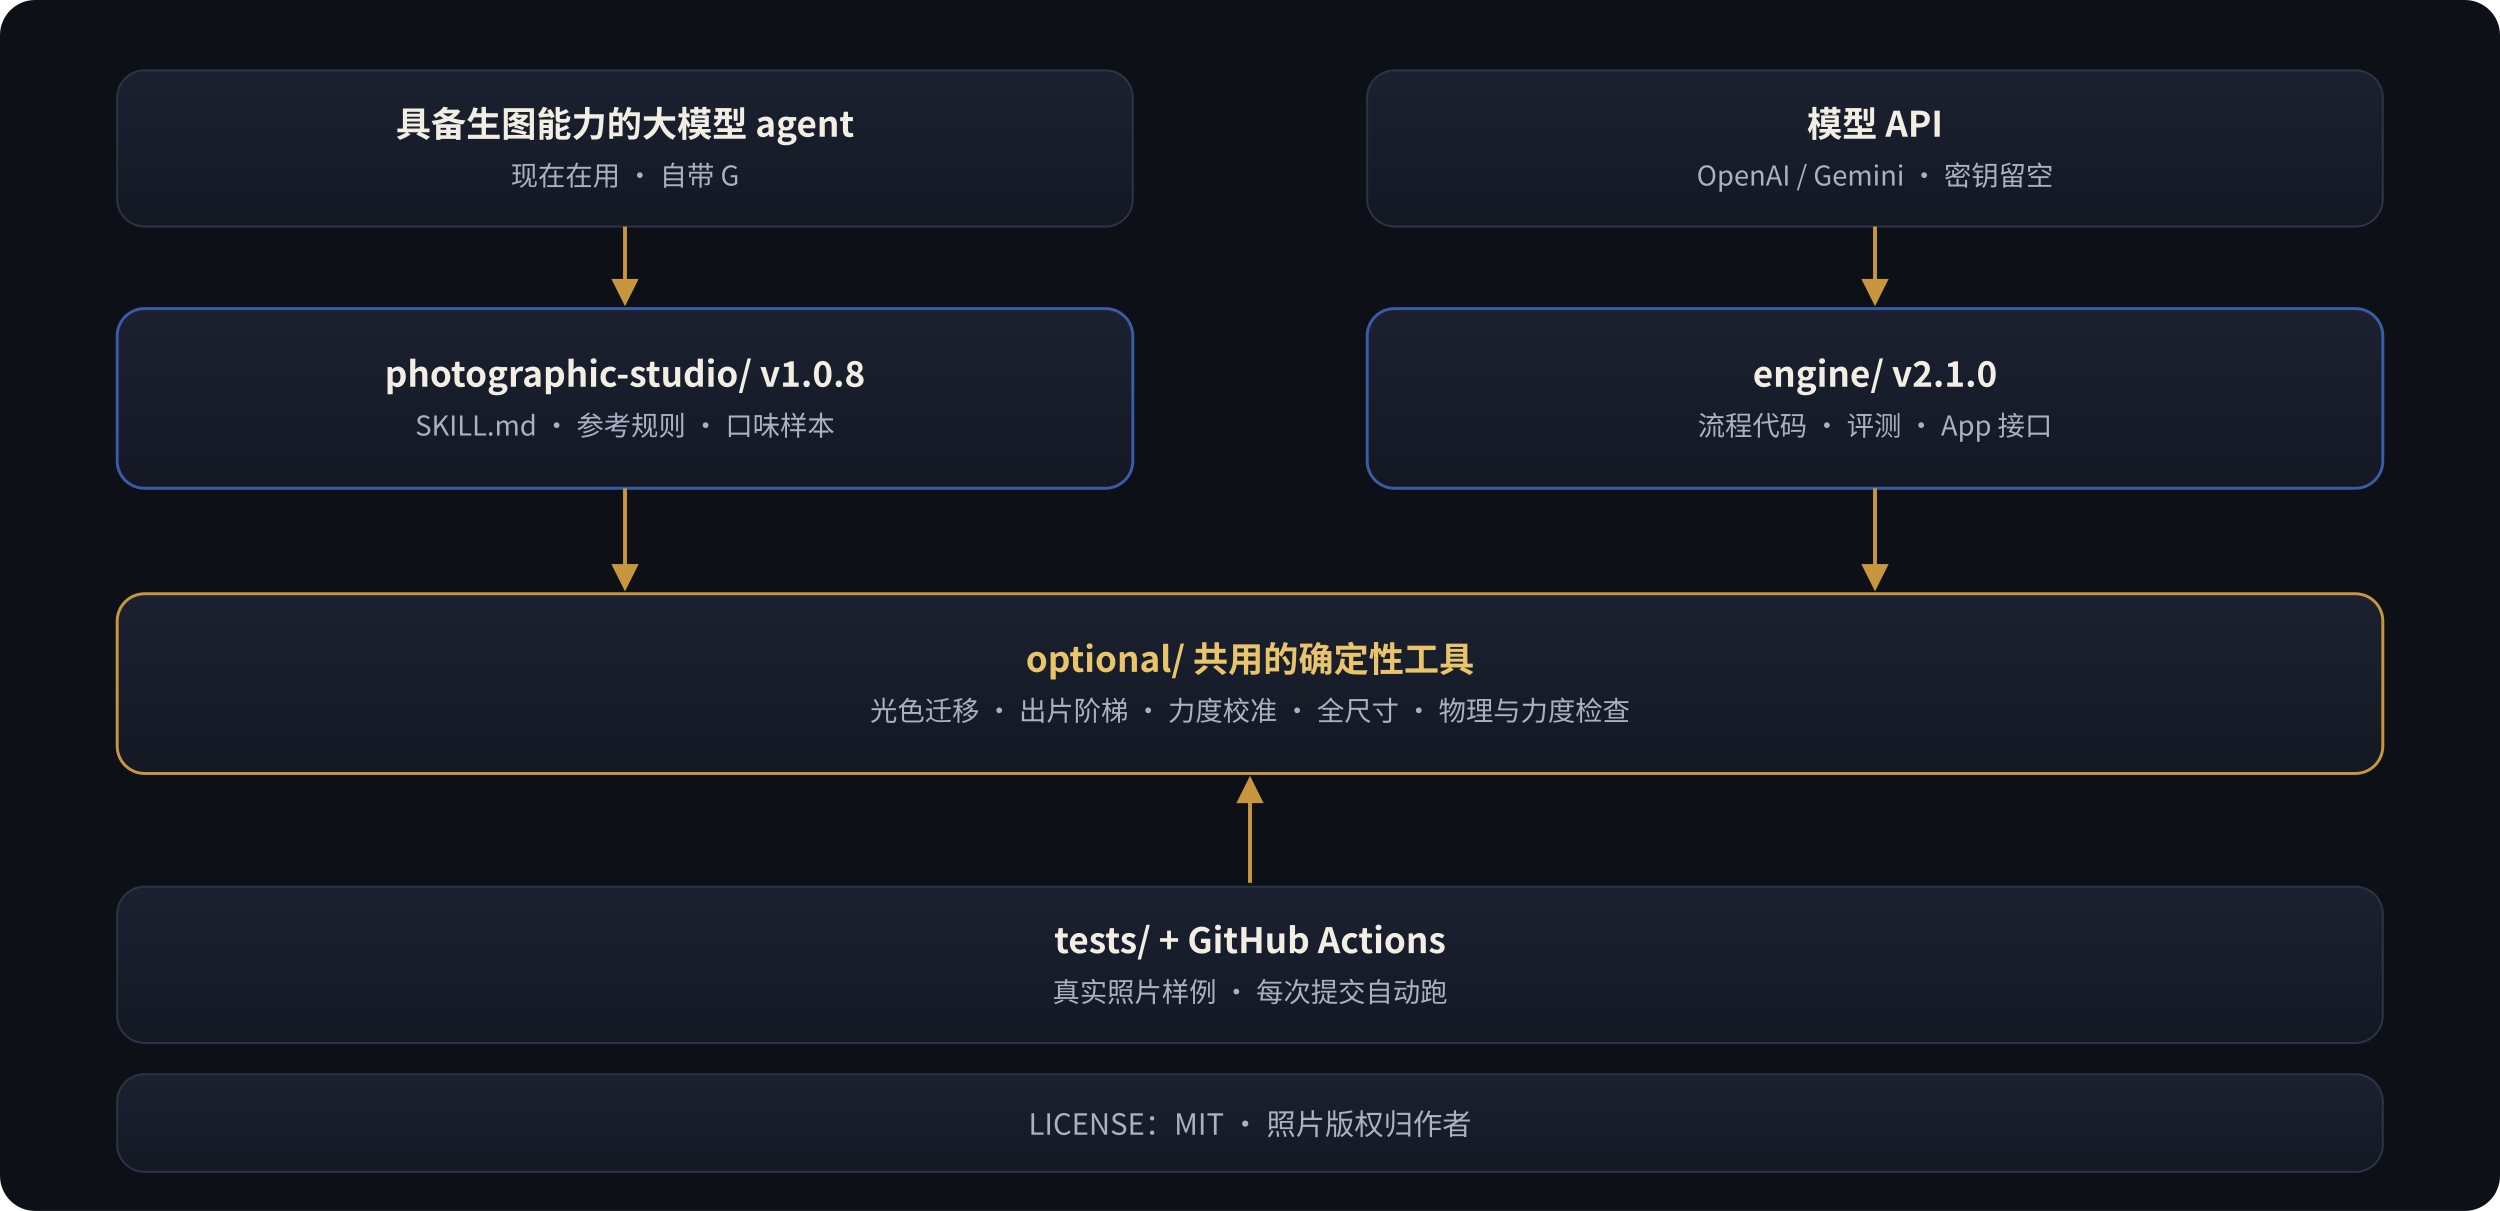
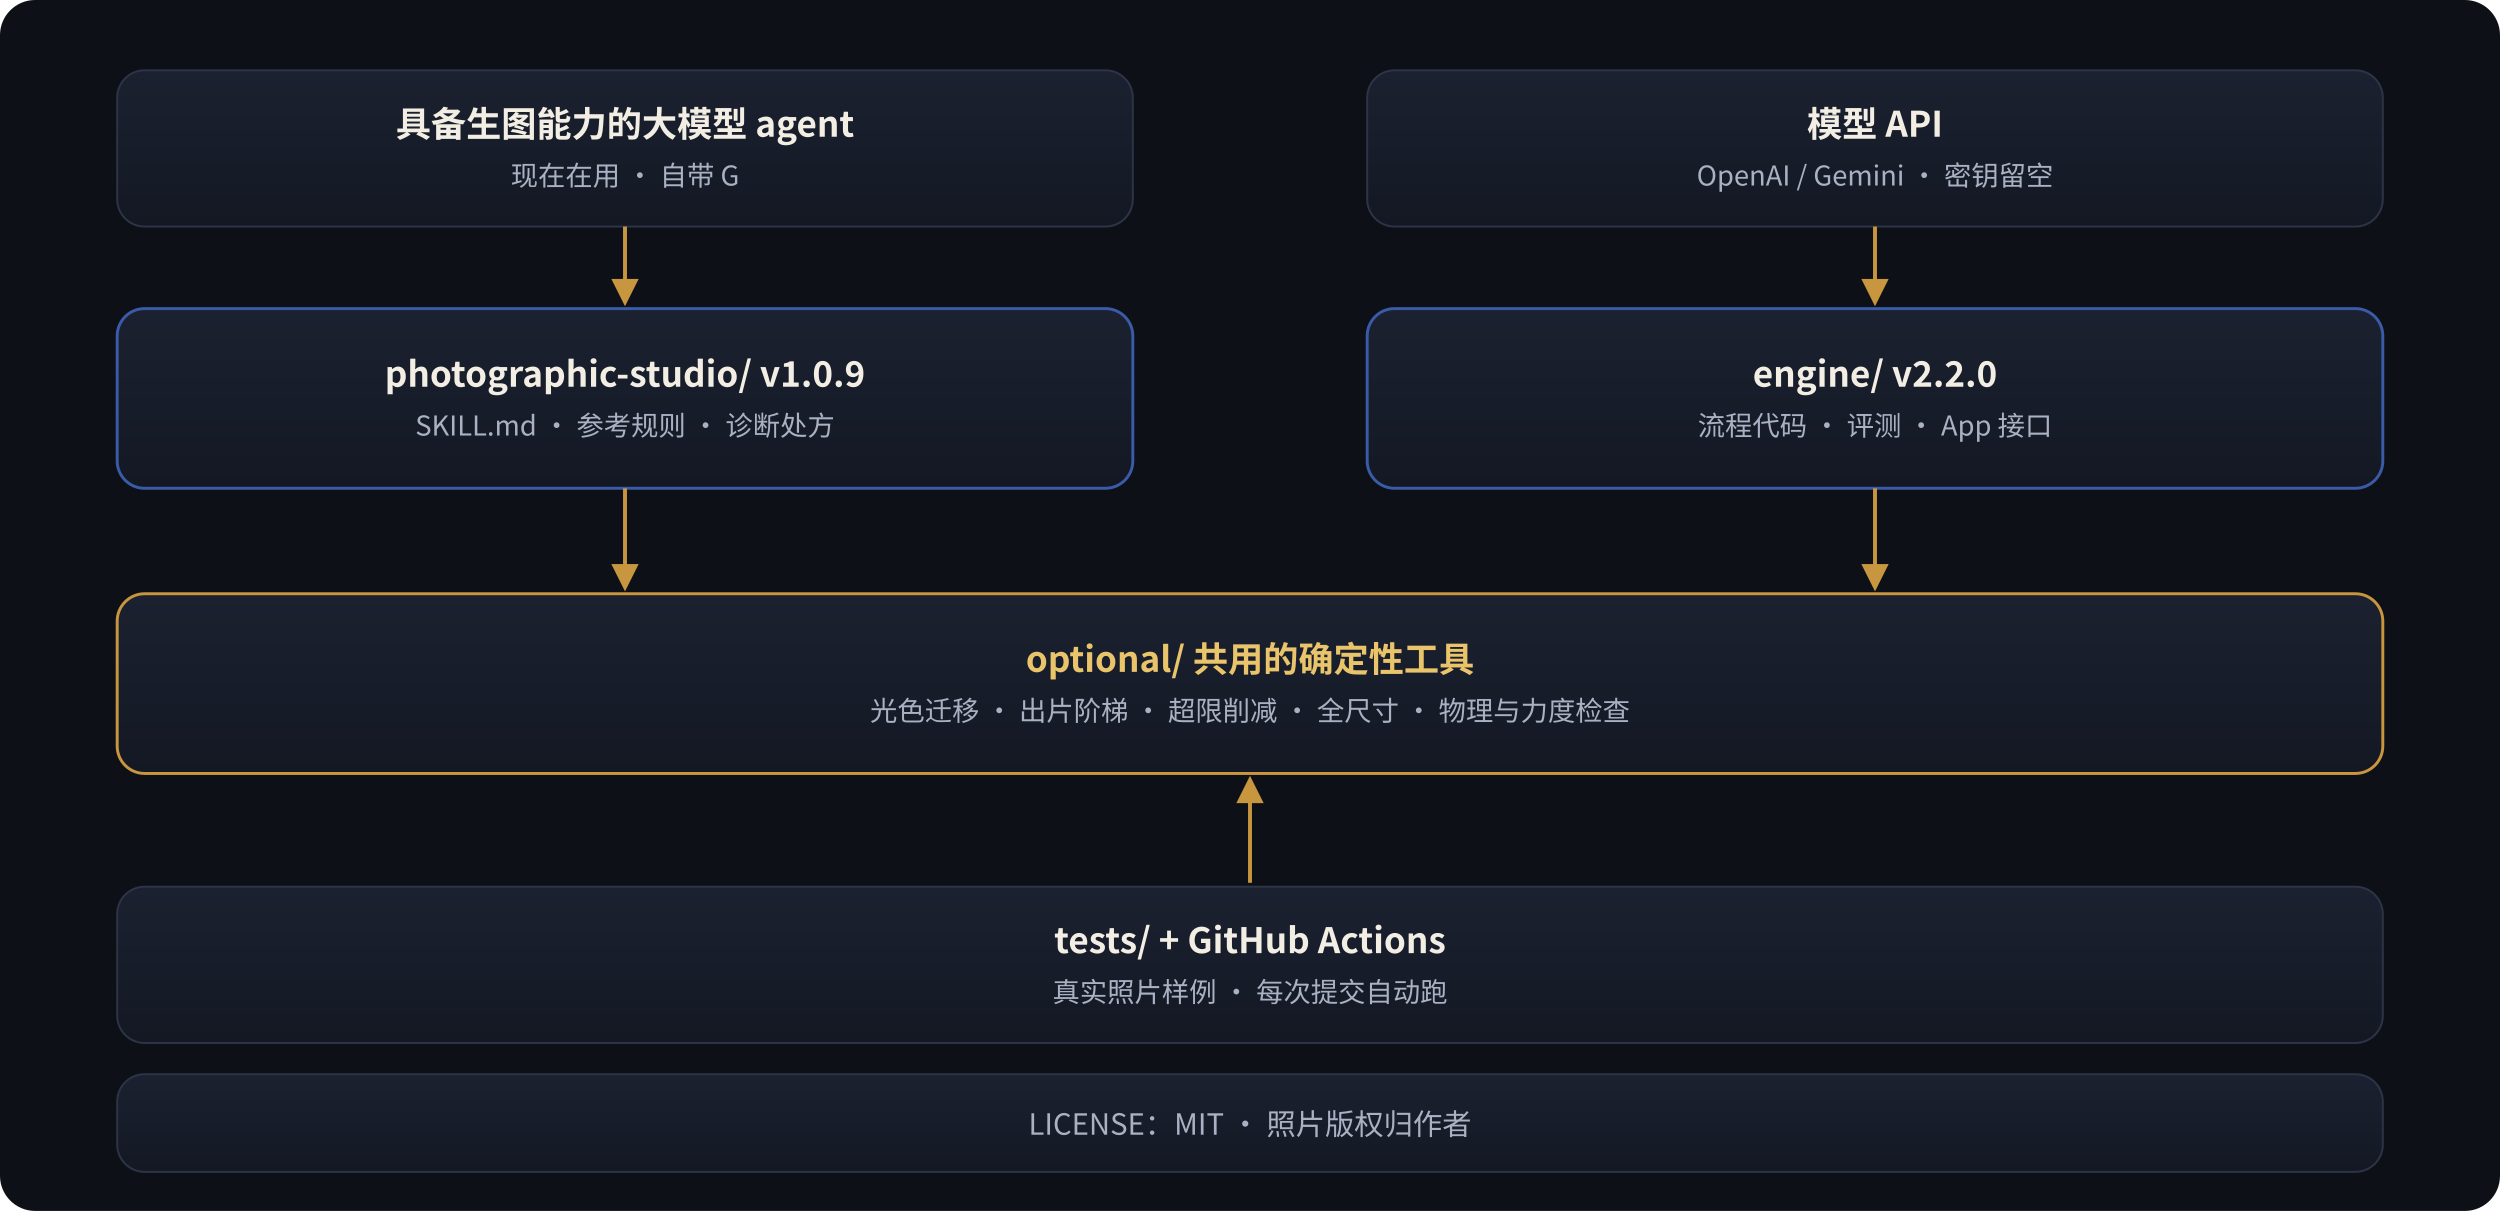
<svg xmlns="http://www.w3.org/2000/svg" width="1280" height="620" viewBox="0 0 1280 620">
  <defs>
    <linearGradient id="card" x1="0" y1="0" x2="0" y2="1">
      <stop offset="0" stop-color="#1b2130" />
      <stop offset="1" stop-color="#131823" />
    </linearGradient>
    <marker id="arr" viewBox="0 0 10 10" refX="8" refY="5" markerWidth="7" markerHeight="7" orient="auto">
      <path d="M0,0 L10,5 L0,10 z" fill="#c8963e" />
    </marker>
  </defs>
  <rect width="1280" height="620" rx="18" fill="#0d1017" />
  <g font-family="'PingFang SC','Noto Sans CJK SC','Microsoft YaHei',sans-serif">
    <rect x="60" y="36" width="520" height="80" rx="14" fill="url(#card)" stroke="#2c3446" stroke-width="1" />
    <text x="320.0" y="70.0" text-anchor="middle" font-size="18" font-weight="600" fill="#f3eee4">具备生图能力的大模型 agent</text>
    <text x="320.0" y="95.0" text-anchor="middle" font-size="14" fill="#a9b1c3">现在在用 · 自带 G</text>
    <rect x="700" y="36" width="520" height="80" rx="14" fill="url(#card)" stroke="#2c3446" stroke-width="1" />
    <text x="960.0" y="70.0" text-anchor="middle" font-size="18" font-weight="600" fill="#f3eee4">模型 API</text>
    <text x="960.0" y="95.0" text-anchor="middle" font-size="14" fill="#a9b1c3">OpenAI / Gemini · 密钥留空</text>
    <line x1="320" y1="116" x2="320" y2="154" stroke="#c8963e" stroke-width="2" marker-end="url(#arr)" />
    <line x1="960" y1="116" x2="960" y2="154" stroke="#c8963e" stroke-width="2" marker-end="url(#arr)" />
    <rect x="60" y="158" width="520" height="92" rx="14" fill="url(#card)" stroke="#3a5ba8" stroke-width="1.5" />
-     <text x="320.0" y="198.0" text-anchor="middle" font-size="18" font-weight="600" fill="#f3eee4">photographic-studio/  v1.0.8</text>
-     <text x="320.0" y="223.0" text-anchor="middle" font-size="14" fill="#a9b1c3">SKILL.md · 参考规则 · 口味样本</text>
+     <text x="320.0" y="198.0" text-anchor="middle" font-size="18" font-weight="600" fill="#f3eee4">photographic-studio/  v1.0.9</text>
+     <text x="320.0" y="223.0" text-anchor="middle" font-size="14" fill="#a9b1c3">SKILL.md · 参考规则 · 诊断处方</text>
    <rect x="700" y="158" width="520" height="92" rx="14" fill="url(#card)" stroke="#3a5ba8" stroke-width="1.5" />
-     <text x="960.0" y="198.0" text-anchor="middle" font-size="18" font-weight="600" fill="#f3eee4">engine/  v2.1.0</text>
+     <text x="960.0" y="198.0" text-anchor="middle" font-size="18" font-weight="600" fill="#f3eee4">engine/  v2.2.0</text>
    <text x="960.0" y="223.0" text-anchor="middle" font-size="14" fill="#a9b1c3">流程代码 · 评测 · App 接口</text>
    <line x1="320" y1="250" x2="320" y2="300" stroke="#c8963e" stroke-width="2" marker-end="url(#arr)" />
    <line x1="960" y1="250" x2="960" y2="300" stroke="#c8963e" stroke-width="2" marker-end="url(#arr)" />
    <rect x="60" y="304" width="1160" height="92" rx="14" fill="url(#card)" stroke="#c8963e" stroke-width="1.5" />
    <text x="640.0" y="344.0" text-anchor="middle" font-size="18" font-weight="600" fill="#e9c46a">optional/  共用的确定性工具</text>
-     <text x="640.0" y="369.0" text-anchor="middle" font-size="14" fill="#a9b1c3">光色迁移 · 出片阶梯 · 力度校准 · 全尺寸 · 物理与力度检查</text>
+     <text x="640.0" y="369.0" text-anchor="middle" font-size="14" fill="#a9b1c3">光色迁移 · 出片阶梯 · 超限削减 · 全尺寸 · 物理与力度检查</text>
    <line x1="640" y1="452" x2="640" y2="400" stroke="#c8963e" stroke-width="2" marker-end="url(#arr)" />
    <rect x="60" y="454" width="1160" height="80" rx="14" fill="url(#card)" stroke="#2c3446" stroke-width="1" />
    <text x="640.0" y="488.0" text-anchor="middle" font-size="18" font-weight="600" fill="#f3eee4">tests/ + GitHub Actions</text>
    <text x="640.0" y="513.0" text-anchor="middle" font-size="14" fill="#a9b1c3">真实照片样例 · 每次提交自动跑</text>
    <rect x="60" y="550" width="1160" height="50" rx="14" fill="url(#card)" stroke="#2c3446" stroke-width="1" />
    <text x="640.0" y="581.0" text-anchor="middle" font-size="15" fill="#a9b1c3">LICENSE：MIT · 照片版权归作者</text>
  </g>
</svg>
